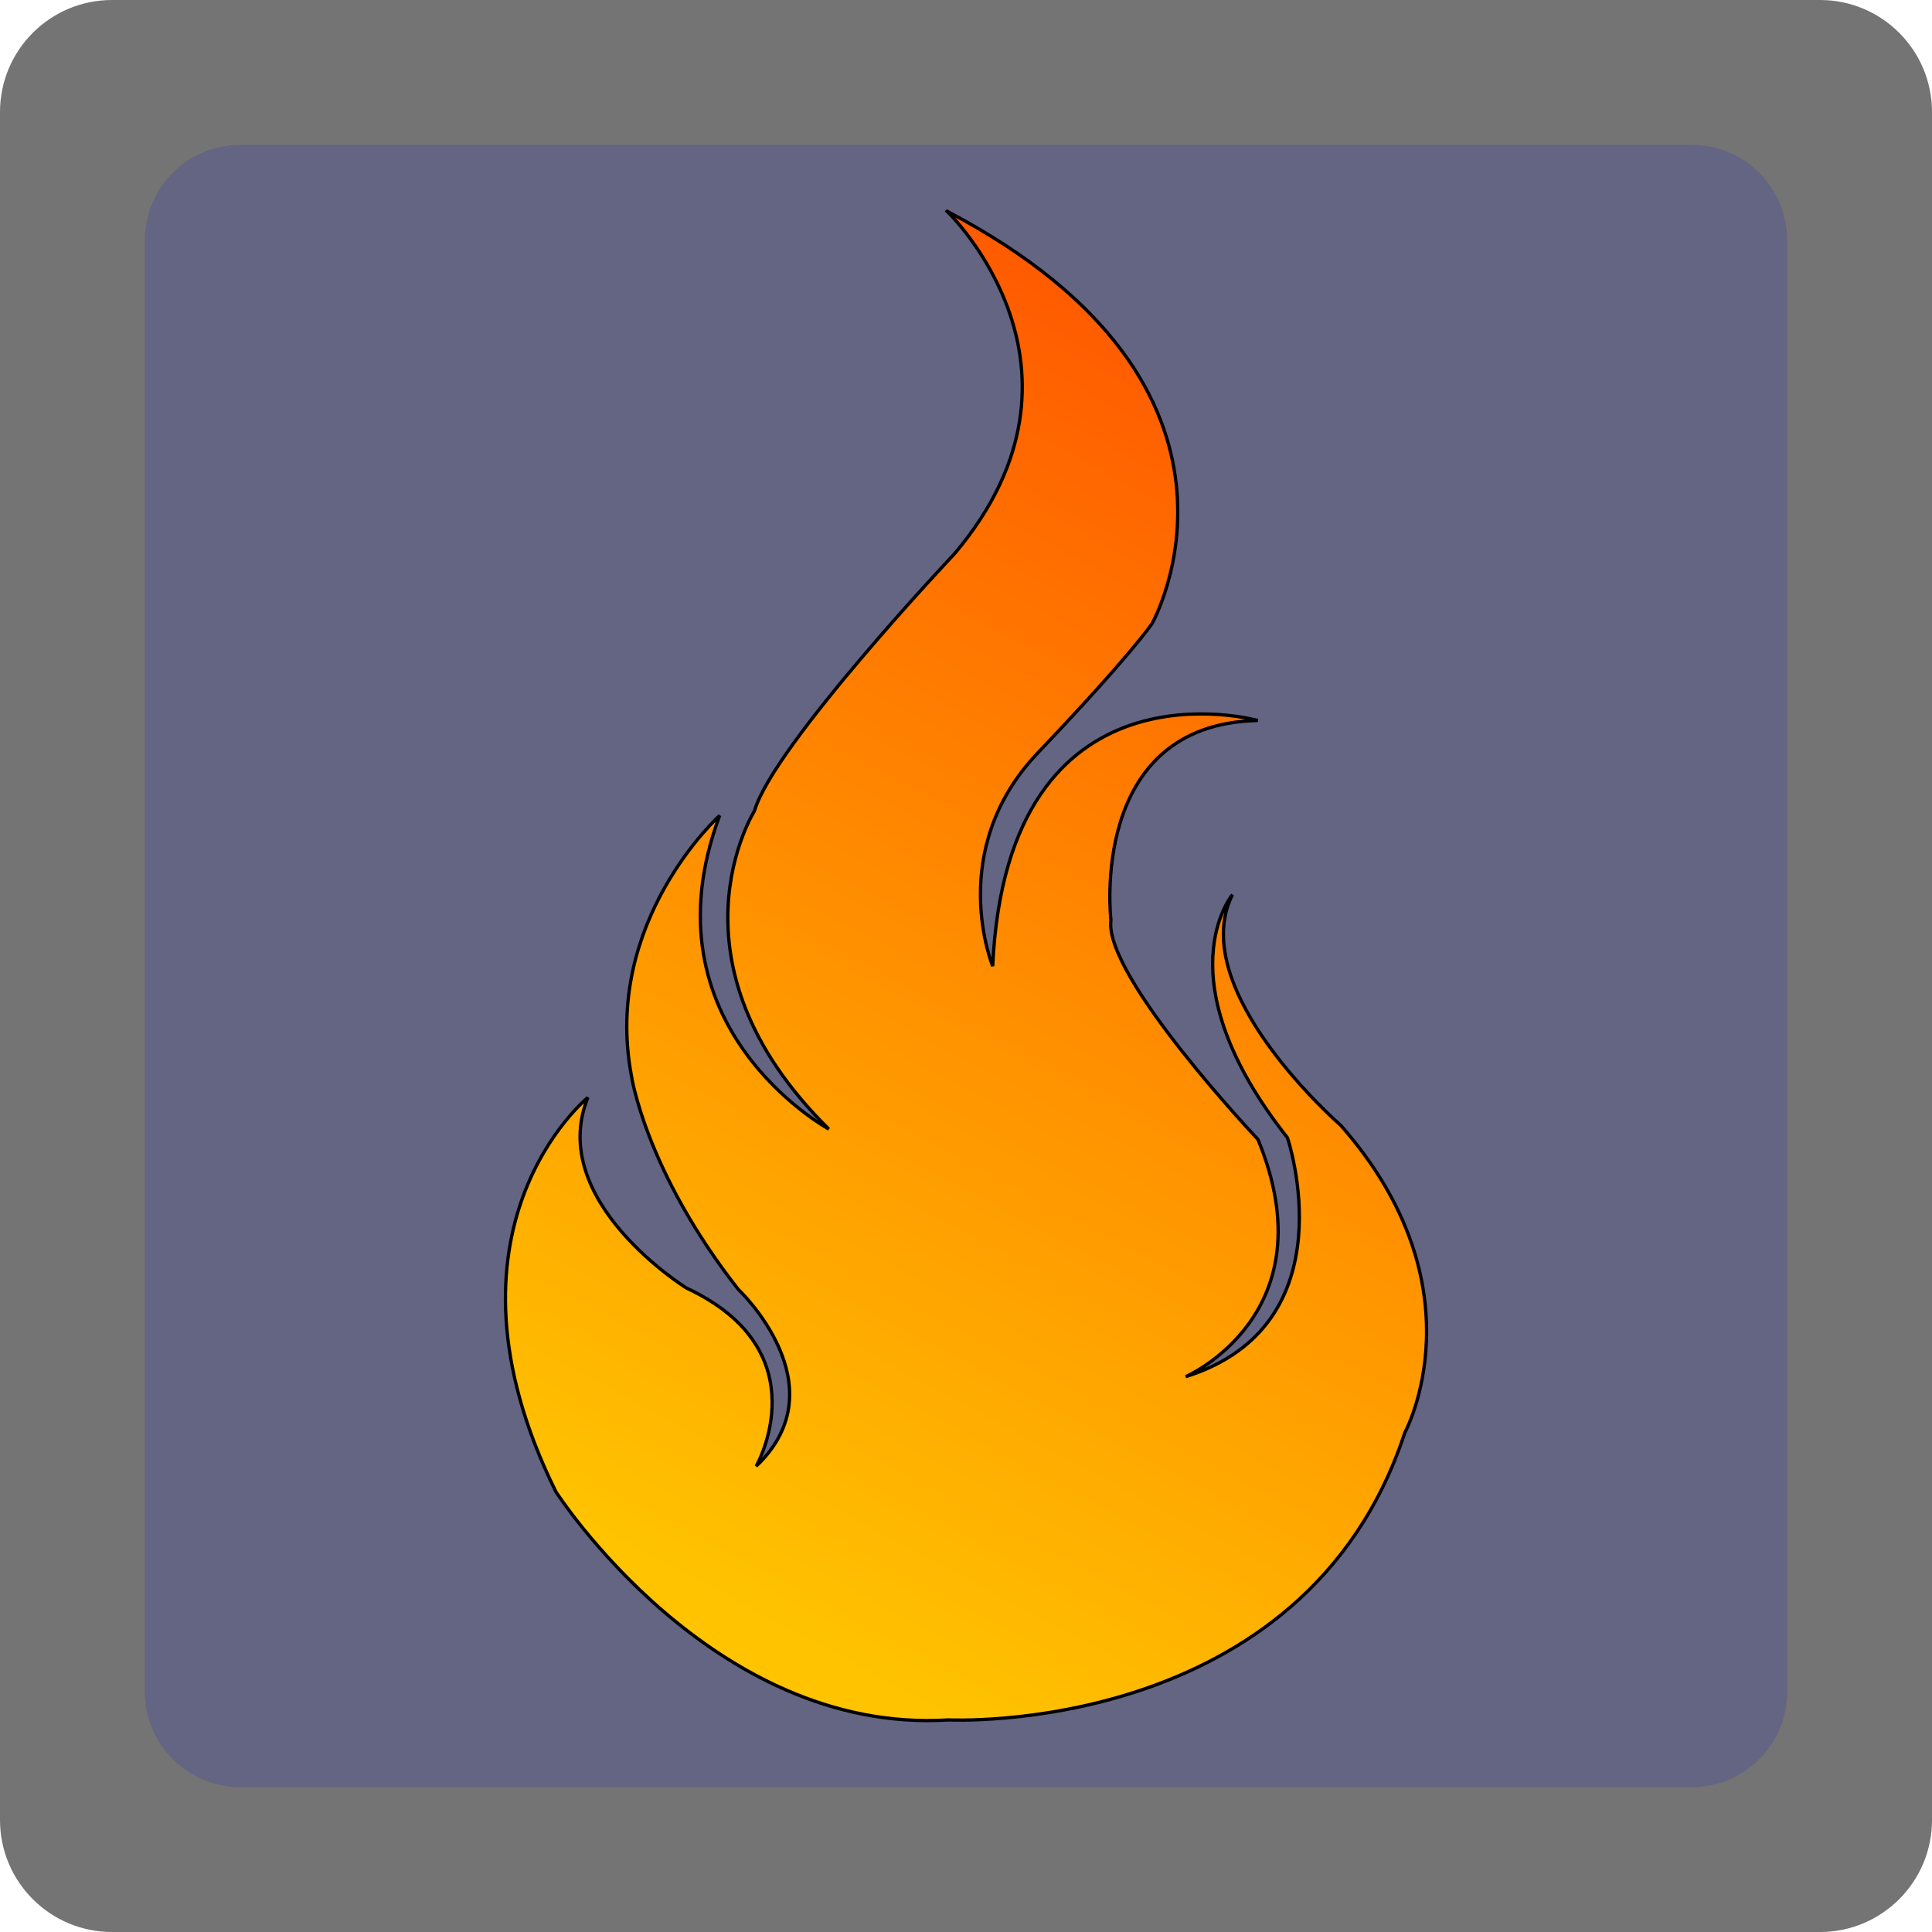
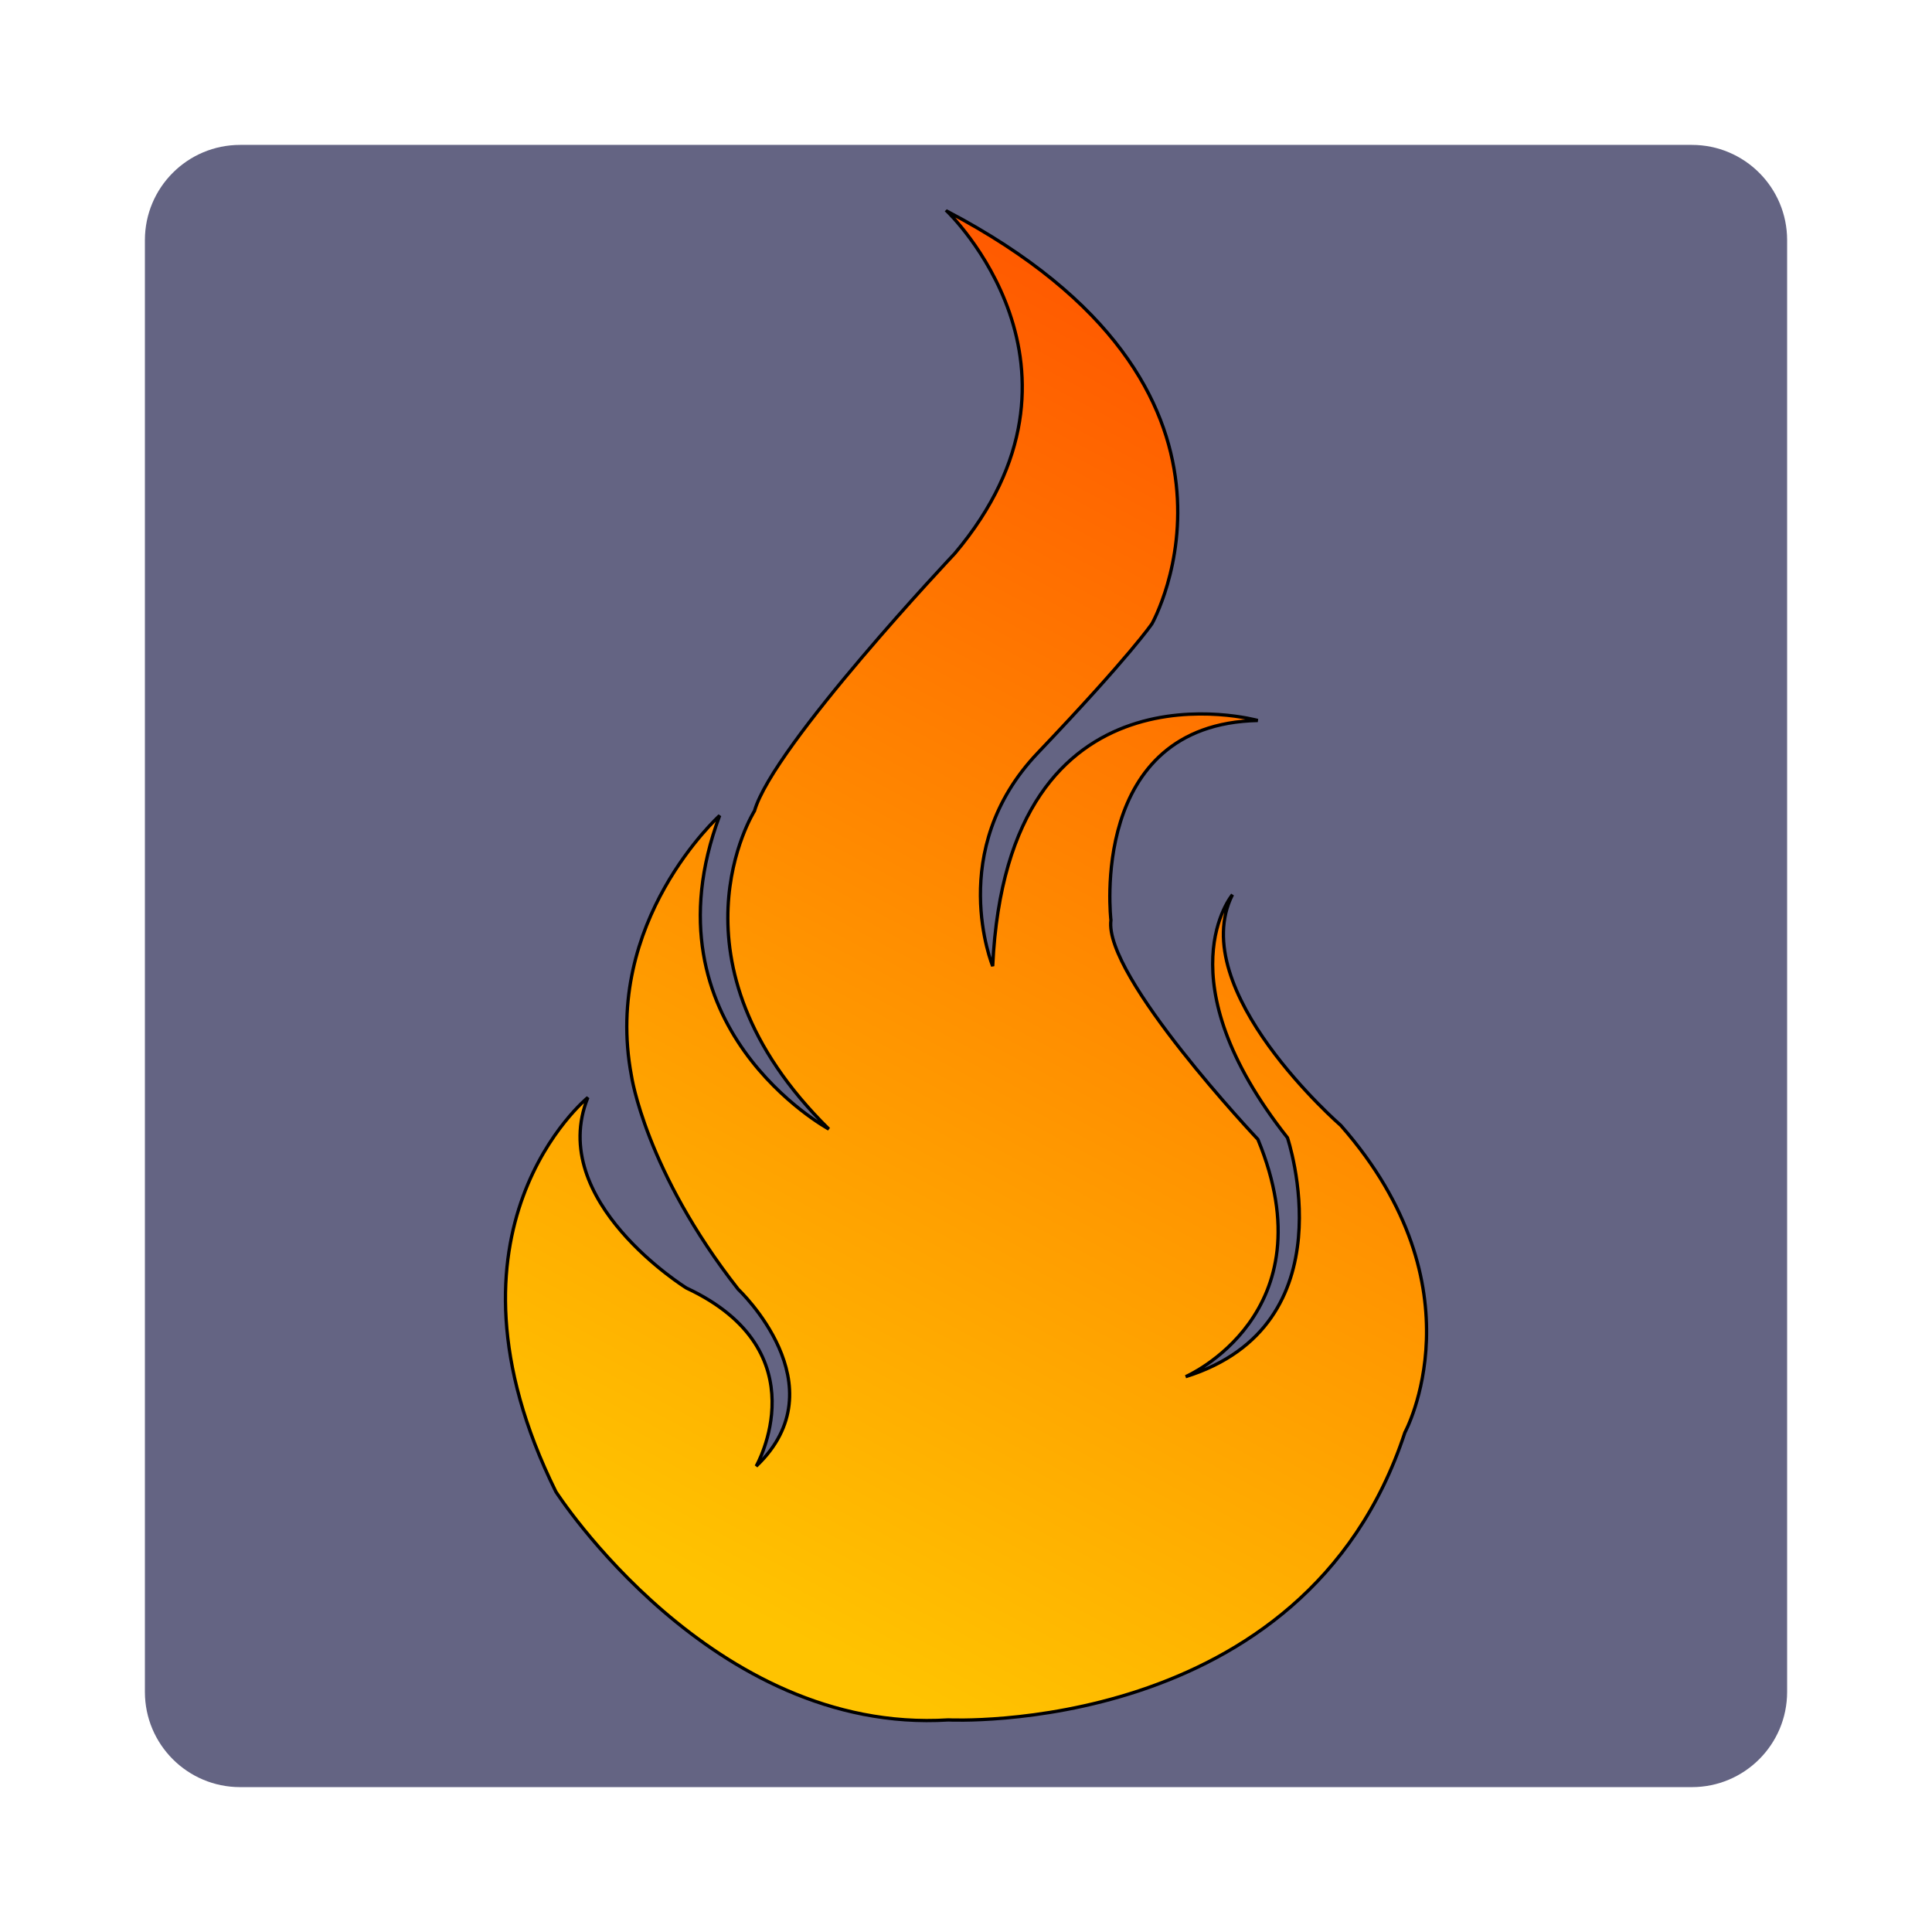
<svg xmlns="http://www.w3.org/2000/svg" xmlns:xlink="http://www.w3.org/1999/xlink" width="26.458mm" height="26.458mm" viewBox="0 0 26.458 26.458" version="1.1" id="svg8">
  <defs id="defs2">
    <linearGradient id="linearGradient1000">
      <stop style="stop-color:#ffc300;stop-opacity:1" offset="0" id="stop996" />
      <stop style="stop-color:#ff0c00;stop-opacity:1" offset="1" id="stop998" />
    </linearGradient>
    <linearGradient xlink:href="#linearGradient1000" id="linearGradient1002" x1="-37.332" y1="164.586" x2="50.611" y2="-0.625" gradientUnits="userSpaceOnUse" />
  </defs>
  <g id="layer1" transform="translate(163.3471,-98.71844)">
-     <g transform="matrix(0.2,0,0,0.2,-142.9364,91.17677)" id="layer1-7" style="fill:#747474;fill-opacity:1">
-       <rect ry="7.673" y="37.708" x="-102.054" height="132.292" width="132.292" id="rect817" style="opacity:1;fill:#747474;fill-opacity:1;stroke:none;stroke-width:1;stroke-linejoin:round;stroke-miterlimit:4;stroke-dasharray:none;stroke-dashoffset:3.964;stroke-opacity:0.67" />
-     </g>
    <g id="g889" transform="matrix(0.17,0,0,0.17,-144.0136,94.2924)">
      <g style="fill:#646483;fill-opacity:1" id="layer1-2" transform="translate(3.6083984e-6)">
        <rect style="opacity:1;fill:#646483;fill-opacity:1;stroke:none;stroke-width:1;stroke-linejoin:round;stroke-miterlimit:4;stroke-dasharray:none;stroke-dashoffset:3.964;stroke-opacity:0.67" id="rect817-2" width="132.292" height="132.292" x="-102.054" y="37.708" ry="7.673" />
      </g>
      <path id="path986" d="m -37.433,43.055 c 0,0 13.203,12.622 0.622,27.563 0,0 -14.639,15.502 -16.136,20.741 0,0 -7.671,12.161 5.987,25.631 0,0 -15.154,-8.232 -8.793,-25.257 0,0 -9.448,8.513 -7.109,20.954 0,0 1.123,7.671 8.606,17.212 0,0 8.259,7.765 1.446,14.248 0,0 5.292,-9.26 -5.622,-14.354 0,0 -11.311,-7.011 -7.938,-15.346 0,0 -13.031,10.583 -2.58,31.75 0,0 12.568,19.579 31.618,18.389 0,0 28.707,1.455 36.777,-23.151 0,0 6.35,-11.642 -5.159,-24.739 0,0 -12.568,-10.914 -8.731,-18.587 0,0 -5.689,6.747 4.432,19.579 0,0 5.093,15.081 -8.202,19.248 0,0 11.642,-5.027 5.821,-19.116 0,0 -12.435,-13.163 -11.84,-17.661 0,0 -1.887,-15.79 11.829,-16.084 0,0 -20.163,-5.612 -21.354,19.788 0,0 -3.845,-9.325 3.638,-17.182 7.484,-7.858 9.194,-10.401 9.194,-10.401 0,0 10.703,-18.949 -16.505,-33.226 z" style="fill:url(#linearGradient1002);fill-opacity:1;stroke:#000000;stroke-width:0.265px;stroke-linecap:butt;stroke-linejoin:miter;stroke-opacity:1" />
    </g>
  </g>
</svg>
